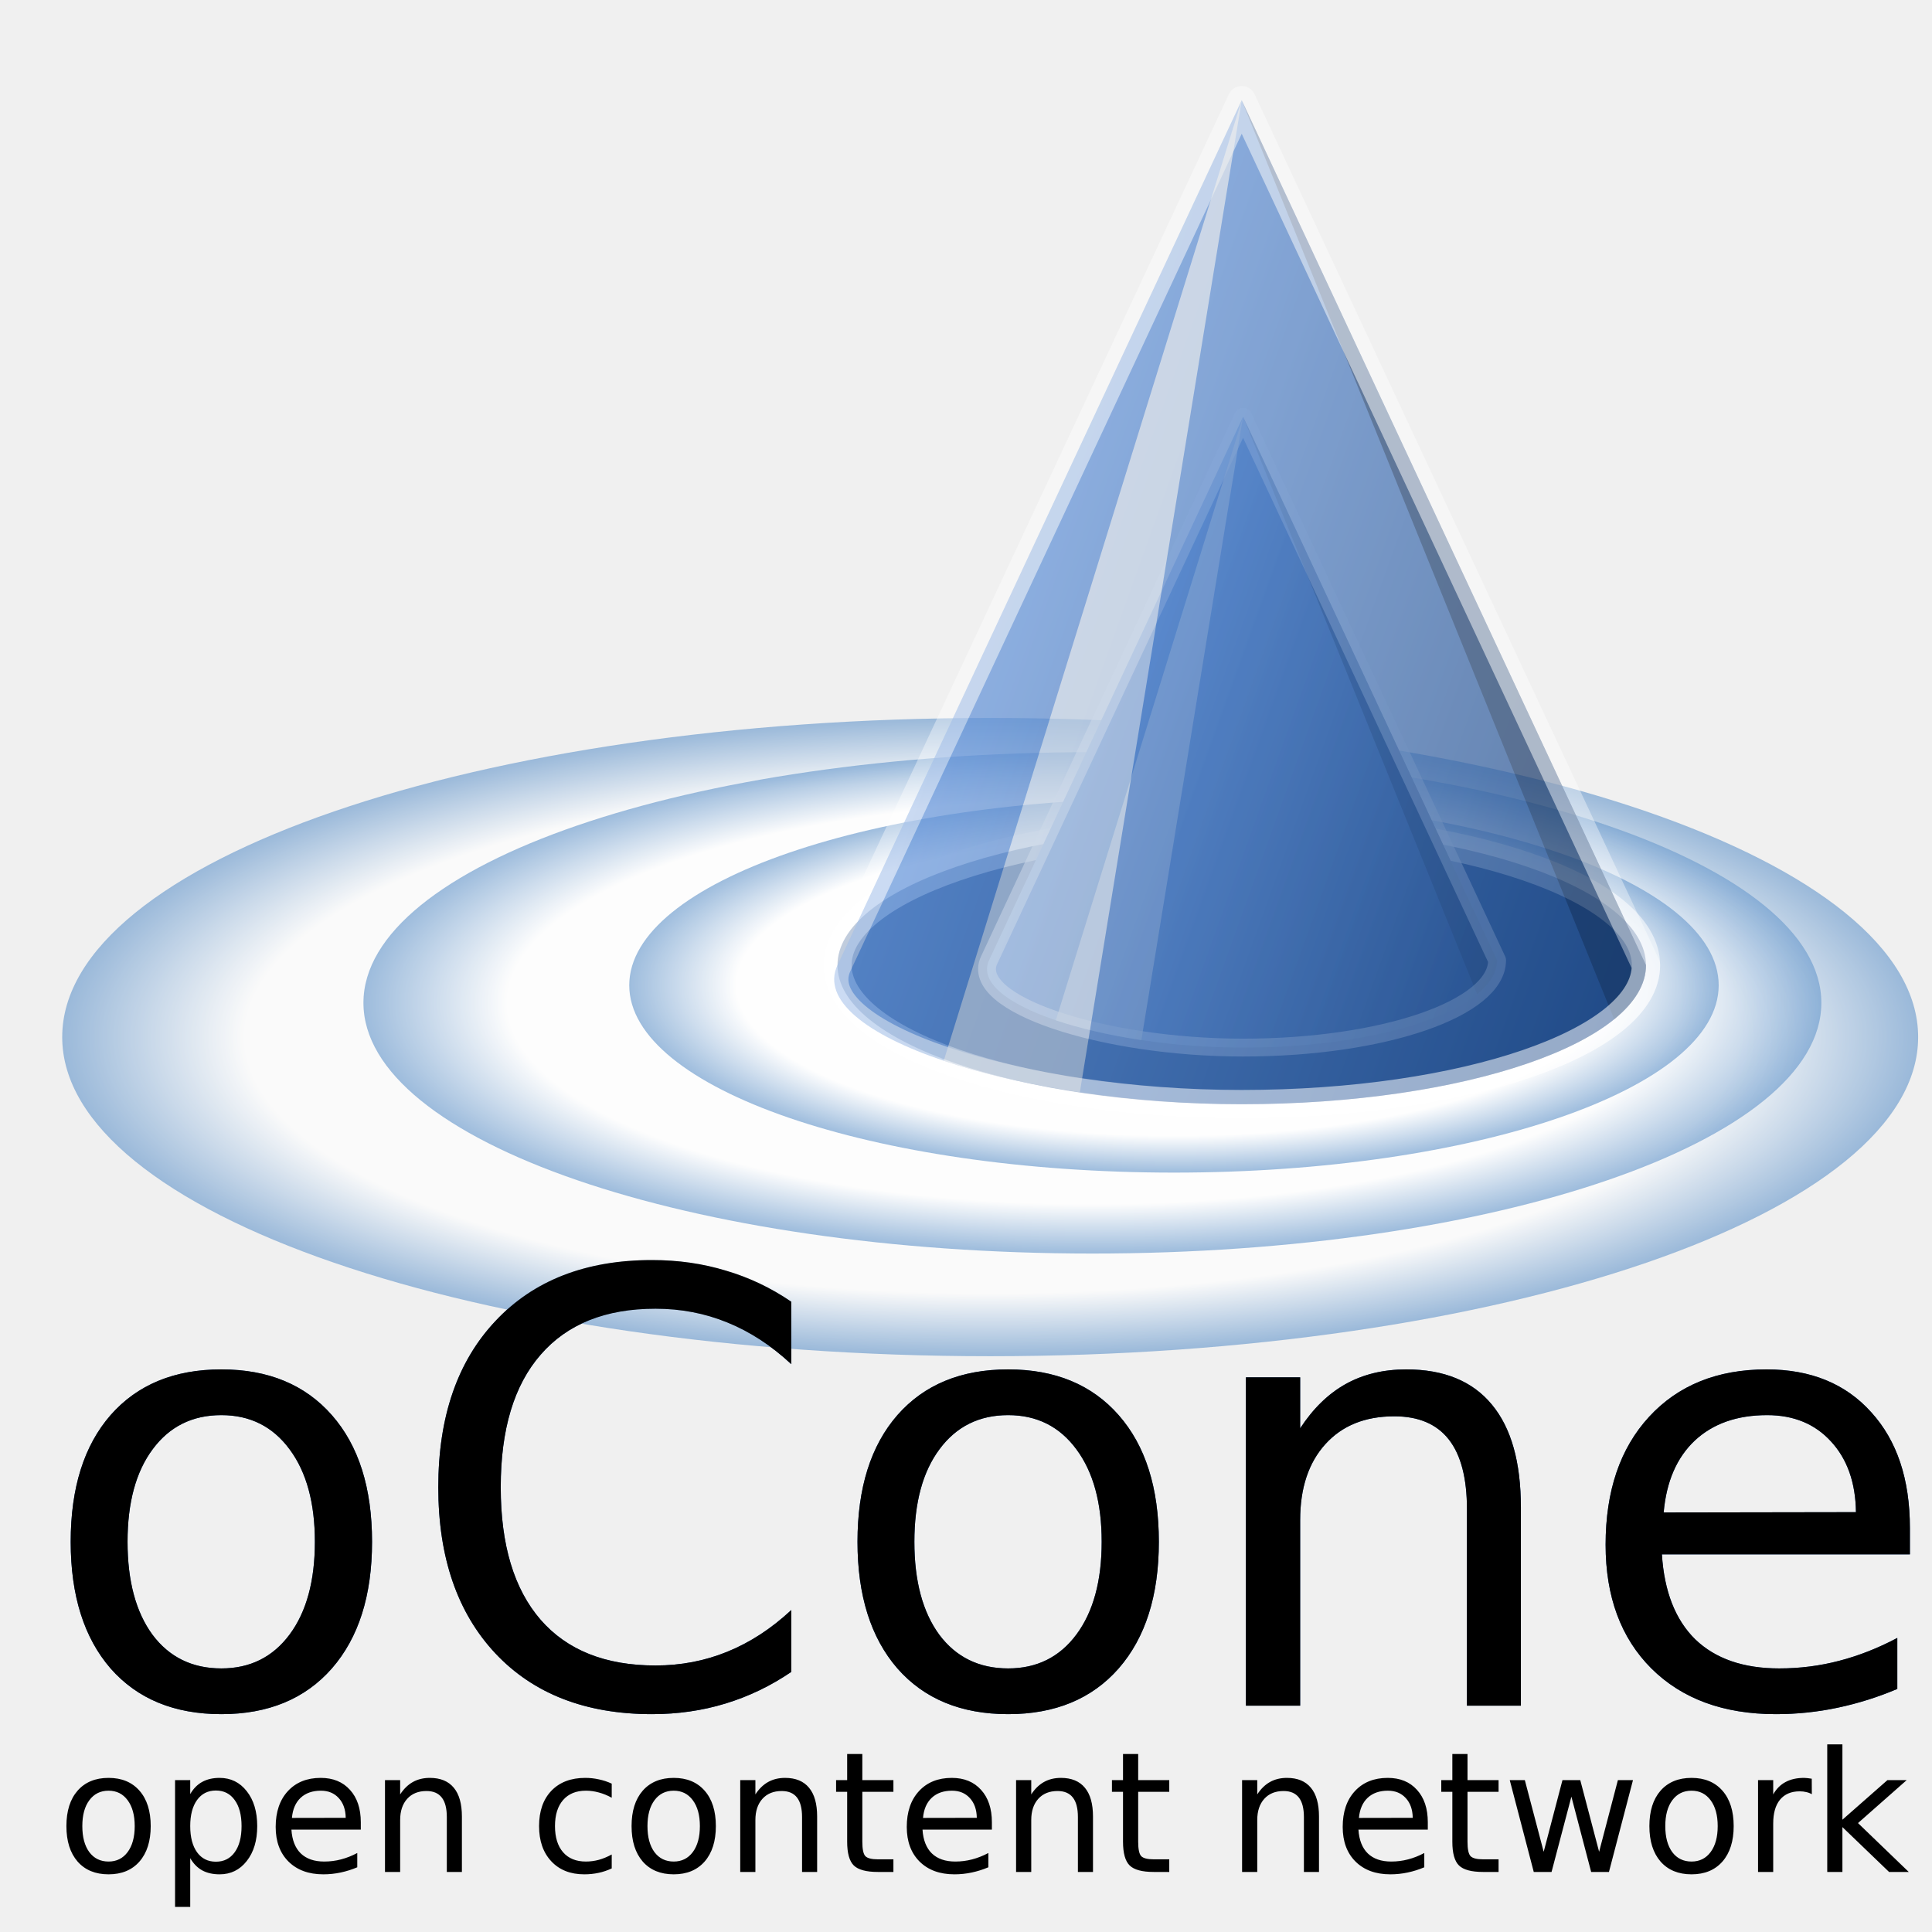
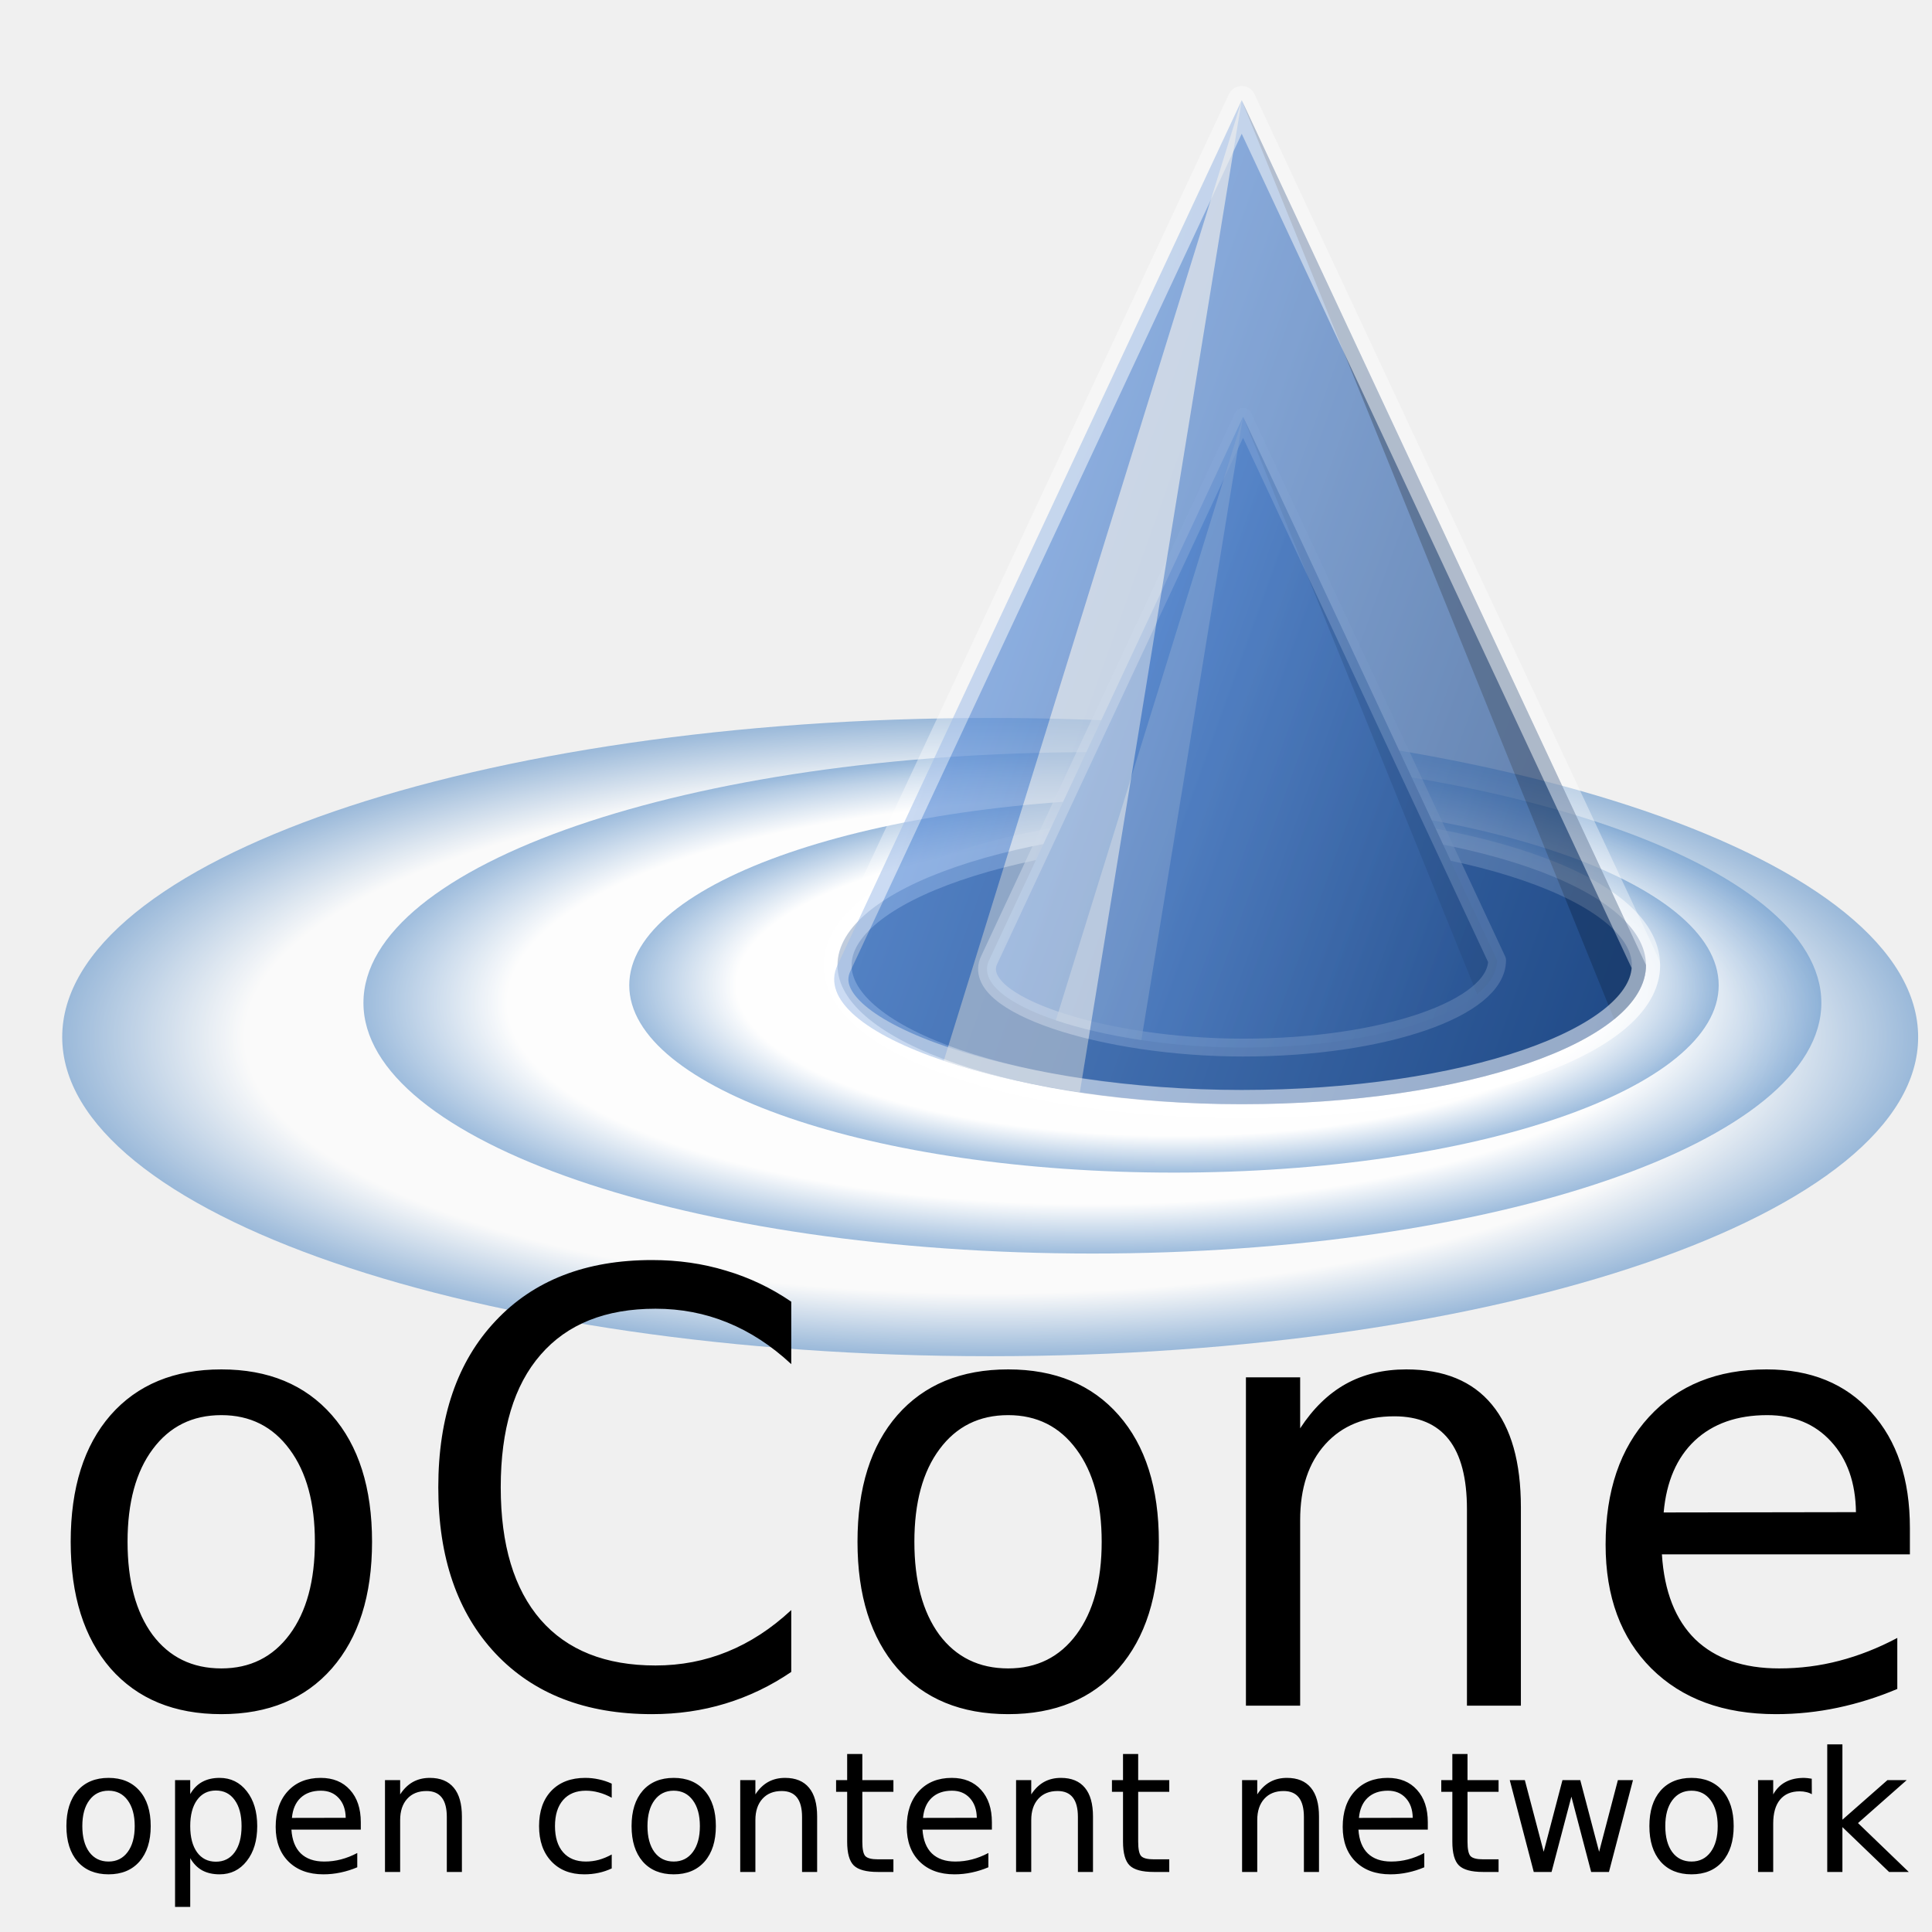
<svg xmlns="http://www.w3.org/2000/svg" xmlns:xlink="http://www.w3.org/1999/xlink" width="100" height="100" id="svg2" version="1.0">
  <defs id="defs4">
    <linearGradient id="linearGradient6068">
      <stop style="stop-color:#204a87;stop-opacity:1;" offset="0" id="stop6070" />
      <stop style="stop-color:#6696db;stop-opacity:1;" offset="1" id="stop6072" />
    </linearGradient>
    <linearGradient id="linearGradient5081">
      <stop style="stop-color:#ffffff;stop-opacity:1;" offset="0" id="stop5083" />
      <stop id="stop5089" offset="0.803" style="stop-color:#ffffff;stop-opacity:1;" />
      <stop style="stop-color:#729fcf;stop-opacity:1;" offset="1" id="stop5085" />
    </linearGradient>
    <radialGradient xlink:href="#linearGradient5081" id="radialGradient5087" cx="66.468" cy="61.198" fx="66.468" fy="61.198" r="14.319" gradientTransform="matrix(1,0,0,0.3395061,0,40.42058)" gradientUnits="userSpaceOnUse" />
    <radialGradient xlink:href="#linearGradient5081" id="radialGradient5093" gradientUnits="userSpaceOnUse" gradientTransform="matrix(1,0,0,0.3395061,0,40.42058)" cx="66.468" cy="61.198" fx="66.468" fy="61.198" r="14.319" />
    <radialGradient xlink:href="#linearGradient5081" id="radialGradient5097" gradientUnits="userSpaceOnUse" gradientTransform="matrix(1,0,0,0.3395061,0,40.42058)" cx="66.468" cy="61.198" fx="66.468" fy="61.198" r="14.319" />
    <linearGradient xlink:href="#linearGradient6068" id="linearGradient9976" gradientUnits="userSpaceOnUse" gradientTransform="matrix(1.166667,0,0,1.181818,-6.216647,-12.54103)" x1="80.787" y1="61.07" x2="56.089" y2="52.095" />
    <linearGradient xlink:href="#linearGradient6068" id="linearGradient9988" gradientUnits="userSpaceOnUse" gradientTransform="matrix(1.166667,0,0,1.181818,-6.216647,-12.54103)" x1="80.787" y1="61.07" x2="56.089" y2="52.095" />
  </defs>
  <g id="layer1">
-     <path style="font-size:31.075px;font-style:normal;font-weight:normal;fill:#204a87;fill-opacity:1;stroke:none;stroke-width:1px;stroke-linecap:butt;stroke-linejoin:miter;stroke-opacity:1;font-family:Bitstream Vera Sans" d="M 11.458,73.247 C 9.961,73.247 8.777,73.834 7.907,75.007 C 7.037,76.17 6.602,77.769 6.602,79.802 C 6.602,81.835 7.032,83.438 7.892,84.612 C 8.762,85.775 9.951,86.357 11.458,86.357 C 12.945,86.357 14.123,85.77 14.993,84.597 C 15.863,83.423 16.298,81.825 16.298,79.802 C 16.298,77.789 15.863,76.196 14.993,75.022 C 14.123,73.839 12.945,73.247 11.458,73.247 M 11.458,70.88 C 13.886,70.88 15.792,71.669 17.178,73.247 C 18.564,74.825 19.257,77.01 19.257,79.802 C 19.257,82.584 18.564,84.769 17.178,86.357 C 15.792,87.935 13.886,88.724 11.458,88.724 C 9.02,88.724 7.108,87.935 5.722,86.357 C 4.347,84.769 3.659,82.584 3.659,79.802 C 3.659,77.01 4.347,74.825 5.722,73.247 C 7.108,71.669 9.02,70.88 11.458,70.88 M 40.955,67.375 L 40.955,70.607 C 39.923,69.646 38.82,68.928 37.647,68.452 C 36.484,67.977 35.245,67.739 33.93,67.739 C 31.34,67.739 29.357,68.533 27.982,70.121 C 26.606,71.699 25.918,73.985 25.918,76.98 C 25.918,79.964 26.606,82.25 27.982,83.838 C 29.357,85.416 31.34,86.205 33.93,86.205 C 35.245,86.205 36.484,85.967 37.647,85.492 C 38.82,85.016 39.923,84.298 40.955,83.337 L 40.955,86.539 C 39.883,87.267 38.745,87.813 37.541,88.178 C 36.347,88.542 35.083,88.724 33.747,88.724 C 30.318,88.724 27.617,87.677 25.645,85.583 C 23.672,83.479 22.686,80.611 22.686,76.98 C 22.686,73.338 23.672,70.47 25.645,68.376 C 27.617,66.272 30.318,65.22 33.747,65.22 C 35.103,65.22 36.377,65.402 37.571,65.767 C 38.775,66.121 39.903,66.657 40.955,67.375 M 52.183,73.247 C 50.686,73.247 49.502,73.834 48.632,75.007 C 47.763,76.17 47.328,77.769 47.328,79.802 C 47.328,81.835 47.757,83.438 48.617,84.612 C 49.487,85.775 50.676,86.357 52.183,86.357 C 53.67,86.357 54.848,85.77 55.718,84.597 C 56.588,83.423 57.023,81.825 57.023,79.802 C 57.023,77.789 56.588,76.196 55.718,75.022 C 54.848,73.839 53.67,73.247 52.183,73.247 M 52.183,70.88 C 54.611,70.88 56.518,71.669 57.903,73.247 C 59.289,74.825 59.982,77.01 59.982,79.802 C 59.982,82.584 59.289,84.769 57.903,86.357 C 56.518,87.935 54.611,88.724 52.183,88.724 C 49.745,88.724 47.833,87.935 46.448,86.357 C 45.072,84.769 44.384,82.584 44.384,79.802 C 44.384,77.01 45.072,74.825 46.448,73.247 C 47.833,71.669 49.745,70.88 52.183,70.88 M 78.721,78.027 L 78.721,88.284 L 75.929,88.284 L 75.929,78.118 C 75.929,76.509 75.616,75.306 74.989,74.506 C 74.361,73.707 73.421,73.308 72.166,73.308 C 70.659,73.308 69.47,73.788 68.601,74.749 C 67.731,75.71 67.296,77.02 67.296,78.679 L 67.296,88.284 L 64.489,88.284 L 64.489,71.29 L 67.296,71.29 L 67.296,73.93 C 67.963,72.908 68.747,72.144 69.648,71.639 C 70.558,71.133 71.605,70.88 72.788,70.88 C 74.741,70.88 76.218,71.487 77.219,72.701 C 78.22,73.905 78.721,75.68 78.721,78.027 M 98.856,79.089 L 98.856,80.454 L 86.02,80.454 C 86.141,82.376 86.717,83.843 87.749,84.855 C 88.791,85.856 90.238,86.357 92.089,86.357 C 93.161,86.357 94.198,86.225 95.199,85.962 C 96.211,85.699 97.212,85.305 98.204,84.779 L 98.204,87.419 C 97.202,87.844 96.175,88.167 95.123,88.39 C 94.071,88.613 93.004,88.724 91.922,88.724 C 89.211,88.724 87.061,87.935 85.473,86.357 C 83.895,84.779 83.106,82.644 83.106,79.954 C 83.106,77.172 83.855,74.967 85.352,73.338 C 86.859,71.699 88.887,70.88 91.436,70.88 C 93.722,70.88 95.528,71.618 96.853,73.095 C 98.188,74.562 98.856,76.56 98.856,79.089 M 96.064,78.269 C 96.044,76.742 95.614,75.523 94.775,74.613 C 93.945,73.702 92.842,73.247 91.467,73.247 C 89.909,73.247 88.66,73.687 87.719,74.567 C 86.788,75.447 86.252,76.686 86.111,78.285 L 96.064,78.269" id="text13110" />
    <path transform="matrix(3.35438,0,0,3.397943,-171.7075,-154.268)" d="M 80.787 61.198 A 14.319 4.861 0 1 1  52.149,61.198 A 14.319 4.861 0 1 1  80.787 61.198 z" id="path5095" style="opacity:0.681;fill:url(#radialGradient5097);fill-opacity:1;stroke:none;stroke-width:1;stroke-linejoin:round;stroke-miterlimit:4;stroke-dasharray:none;stroke-dashoffset:0;stroke-opacity:1" />
    <path style="opacity:0.681;fill:url(#radialGradient5093);fill-opacity:1;stroke:none;stroke-width:1;stroke-linejoin:round;stroke-miterlimit:4;stroke-dasharray:none;stroke-dashoffset:0;stroke-opacity:1" id="path5091" d="M 80.787 61.198 A 14.319 4.861 0 1 1  52.149,61.198 A 14.319 4.861 0 1 1  80.787 61.198 z" transform="matrix(2.634998,0,0,2.669218,-118.6008,-111.4431)" />
    <path transform="matrix(1.969028,0,0,1.9946,-70.11302,-71.06778)" d="M 80.787 61.198 A 14.319 4.861 0 1 1  52.149,61.198 A 14.319 4.861 0 1 1  80.787 61.198 z" id="path3134" style="opacity:0.681;fill:url(#radialGradient5087);fill-opacity:1;stroke:none;stroke-width:1;stroke-linejoin:round;stroke-miterlimit:4;stroke-dasharray:none;stroke-dashoffset:0;stroke-opacity:1" />
    <path style="opacity:1;fill:#204a87;fill-opacity:1;stroke:#ffffff;stroke-width:1;stroke-linejoin:round;stroke-miterlimit:4;stroke-dasharray:none;stroke-dashoffset:0;stroke-opacity:0.547" id="path2160" d="M 80.787 61.198 A 14.319 4.861 0 1 1  52.149,61.198 A 14.319 4.861 0 1 1  80.787 61.198 z" transform="matrix(1.461245,0,0,1.480222,-32.85472,-40.62884)" />
    <g id="g9978" transform="matrix(0.7869815,0,0,0.7869815,8.207068,2.652534)">
      <path style="fill:url(#linearGradient9988);fill-opacity:1;stroke:none;stroke-width:1;stroke-linejoin:round;stroke-miterlimit:4;stroke-dashoffset:0;stroke-opacity:1" d="M 88.035,59.783 C 88.035,62.955 80.551,65.529 71.329,65.529 C 62.108,65.529 53.281,62.656 54.624,59.783 L 71.329,24.038 L 88.035,59.783 z " id="path9980" />
      <path id="path9982" d="M 88.035,59.783 C 88.035,60.576 87.567,61.332 86.721,62.019 L 71.329,24.038 L 88.035,59.783 z " style="fill:#142f57;fill-opacity:0.657;stroke:none;stroke-width:1;stroke-linejoin:round;stroke-miterlimit:4;stroke-dashoffset:0;stroke-opacity:1" />
      <path id="path9984" d="M 88.035,59.783 C 88.035,62.955 80.551,65.529 71.329,65.529 C 62.108,65.529 53.281,62.656 54.624,59.783 L 71.329,24.038 L 88.035,59.783 z " style="opacity:0.522;fill:none;fill-opacity:1;stroke:#ffffff;stroke-width:1.174;stroke-linejoin:round;stroke-miterlimit:4;stroke-dashoffset:0;stroke-opacity:1" />
      <path style="fill:#eeeeec;fill-opacity:0.657;stroke:none;stroke-width:1;stroke-linejoin:round;stroke-miterlimit:4;stroke-dashoffset:0;stroke-opacity:1" d="M 64.64,65.035 C 62.537,64.721 60.611,64.272 59.015,63.733 L 71.329,24.038 L 64.64,65.035 z " id="path9986" />
    </g>
    <g id="g9970" style="opacity:0.715" transform="matrix(1.252495,0,0,1.252495,-25.0684,-24.92125)">
      <path id="path3136" d="M 88.035,59.783 C 88.035,62.955 80.551,65.529 71.329,65.529 C 62.108,65.529 53.281,62.656 54.624,59.783 L 71.329,24.038 L 88.035,59.783 z " style="fill:url(#linearGradient9976);fill-opacity:1;stroke:none;stroke-width:1;stroke-linejoin:round;stroke-miterlimit:4;stroke-dashoffset:0;stroke-opacity:1" />
      <path style="fill:#142f57;fill-opacity:0.657;stroke:none;stroke-width:1;stroke-linejoin:round;stroke-miterlimit:4;stroke-dashoffset:0;stroke-opacity:1" d="M 88.035,59.783 C 88.035,60.576 87.567,61.332 86.721,62.019 L 71.329,24.038 L 88.035,59.783 z " id="path3141" />
      <path style="opacity:0.522;fill:none;fill-opacity:1;stroke:#ffffff;stroke-width:1.174;stroke-linejoin:round;stroke-miterlimit:4;stroke-dashoffset:0;stroke-opacity:1" d="M 88.035,59.783 C 88.035,62.955 80.551,65.529 71.329,65.529 C 62.108,65.529 53.281,62.656 54.624,59.783 L 71.329,24.038 L 88.035,59.783 z " id="path8014" />
      <path id="path9956" d="M 64.64,65.035 C 62.537,64.721 60.611,64.272 59.015,63.733 L 71.329,24.038 L 64.64,65.035 z " style="fill:#eeeeec;fill-opacity:0.657;stroke:none;stroke-width:1;stroke-linejoin:round;stroke-miterlimit:4;stroke-dashoffset:0;stroke-opacity:1" />
    </g>
-     <path style="font-size:8.693px;font-style:normal;font-weight:normal;fill:#000000;fill-opacity:1;stroke:none;stroke-width:1px;stroke-linecap:butt;stroke-linejoin:miter;stroke-opacity:1;font-family:Bitstream Vera Sans" d="M 5.619,92.686 C 5.2,92.686 4.869,92.85 4.626,93.178 C 4.382,93.503 4.261,93.95 4.261,94.519 C 4.261,95.088 4.381,95.536 4.622,95.865 C 4.865,96.19 5.197,96.353 5.619,96.353 C 6.035,96.353 6.365,96.189 6.608,95.86 C 6.851,95.532 6.973,95.085 6.973,94.519 C 6.973,93.956 6.851,93.51 6.608,93.182 C 6.365,92.851 6.035,92.686 5.619,92.686 M 5.619,92.023 C 6.298,92.023 6.832,92.244 7.219,92.686 C 7.607,93.127 7.801,93.738 7.801,94.519 C 7.801,95.297 7.607,95.908 7.219,96.353 C 6.832,96.794 6.298,97.015 5.619,97.015 C 4.937,97.015 4.402,96.794 4.015,96.353 C 3.63,95.908 3.437,95.297 3.437,94.519 C 3.437,93.738 3.63,93.127 4.015,92.686 C 4.402,92.244 4.937,92.023 5.619,92.023 M 9.846,96.179 L 9.846,98.7 L 9.061,98.7 L 9.061,92.138 L 9.846,92.138 L 9.846,92.86 C 10.011,92.577 10.217,92.367 10.466,92.231 C 10.718,92.093 11.018,92.023 11.366,92.023 C 11.943,92.023 12.412,92.253 12.771,92.711 C 13.133,93.169 13.314,93.772 13.314,94.519 C 13.314,95.266 13.133,95.869 12.771,96.327 C 12.412,96.786 11.943,97.015 11.366,97.015 C 11.018,97.015 10.718,96.947 10.466,96.811 C 10.217,96.672 10.011,96.462 9.846,96.179 M 12.503,94.519 C 12.503,93.945 12.385,93.495 12.147,93.169 C 11.912,92.841 11.588,92.677 11.175,92.677 C 10.762,92.677 10.436,92.841 10.199,93.169 C 9.964,93.495 9.846,93.945 9.846,94.519 C 9.846,95.094 9.964,95.545 10.199,95.873 C 10.436,96.199 10.762,96.361 11.175,96.361 C 11.588,96.361 11.912,96.199 12.147,95.873 C 12.385,95.545 12.503,95.094 12.503,94.519 M 18.675,94.32 L 18.675,94.702 L 15.084,94.702 C 15.118,95.239 15.279,95.65 15.568,95.933 C 15.859,96.213 16.264,96.353 16.782,96.353 C 17.082,96.353 17.372,96.316 17.652,96.242 C 17.935,96.169 18.215,96.058 18.492,95.911 L 18.492,96.65 C 18.212,96.769 17.925,96.859 17.631,96.921 C 17.336,96.984 17.038,97.015 16.735,97.015 C 15.977,97.015 15.376,96.794 14.931,96.353 C 14.49,95.911 14.269,95.314 14.269,94.562 C 14.269,93.783 14.479,93.167 14.897,92.711 C 15.319,92.253 15.886,92.023 16.599,92.023 C 17.239,92.023 17.744,92.23 18.115,92.643 C 18.488,93.053 18.675,93.612 18.675,94.32 M 17.894,94.09 C 17.888,93.663 17.768,93.322 17.533,93.068 C 17.301,92.813 16.993,92.686 16.608,92.686 C 16.172,92.686 15.823,92.809 15.559,93.055 C 15.299,93.301 15.149,93.648 15.11,94.095 L 17.894,94.09 M 23.908,94.023 L 23.908,96.892 L 23.127,96.892 L 23.127,94.048 C 23.127,93.598 23.04,93.261 22.864,93.038 C 22.689,92.814 22.426,92.703 22.075,92.703 C 21.653,92.703 21.321,92.837 21.077,93.106 C 20.834,93.375 20.712,93.741 20.712,94.205 L 20.712,96.892 L 19.927,96.892 L 19.927,92.138 L 20.712,92.138 L 20.712,92.877 C 20.899,92.591 21.118,92.377 21.37,92.236 C 21.625,92.094 21.918,92.023 22.249,92.023 C 22.795,92.023 23.208,92.193 23.488,92.533 C 23.768,92.869 23.908,93.366 23.908,94.023 M 31.663,92.321 L 31.663,93.051 C 31.442,92.929 31.22,92.838 30.997,92.779 C 30.776,92.717 30.552,92.686 30.326,92.686 C 29.819,92.686 29.426,92.847 29.146,93.169 C 28.866,93.489 28.726,93.939 28.726,94.519 C 28.726,95.099 28.866,95.551 29.146,95.873 C 29.426,96.193 29.819,96.353 30.326,96.353 C 30.552,96.353 30.776,96.323 30.997,96.264 C 31.22,96.201 31.442,96.109 31.663,95.988 L 31.663,96.709 C 31.445,96.811 31.219,96.888 30.984,96.938 C 30.752,96.989 30.504,97.015 30.241,97.015 C 29.525,97.015 28.956,96.79 28.535,96.34 C 28.113,95.89 27.902,95.283 27.902,94.519 C 27.902,93.744 28.115,93.134 28.539,92.69 C 28.966,92.246 29.551,92.023 30.292,92.023 C 30.532,92.023 30.767,92.049 30.997,92.1 C 31.226,92.148 31.448,92.221 31.663,92.321 M 34.872,92.686 C 34.453,92.686 34.122,92.85 33.878,93.178 C 33.635,93.503 33.513,93.95 33.513,94.519 C 33.513,95.088 33.634,95.536 33.874,95.865 C 34.118,96.19 34.45,96.353 34.872,96.353 C 35.288,96.353 35.617,96.189 35.861,95.86 C 36.104,95.532 36.226,95.085 36.226,94.519 C 36.226,93.956 36.104,93.51 35.861,93.182 C 35.617,92.851 35.288,92.686 34.872,92.686 M 34.872,92.023 C 35.551,92.023 36.084,92.244 36.472,92.686 C 36.859,93.127 37.053,93.738 37.053,94.519 C 37.053,95.297 36.859,95.908 36.472,96.353 C 36.084,96.794 35.551,97.015 34.872,97.015 C 34.19,97.015 33.655,96.794 33.267,96.353 C 32.882,95.908 32.69,95.297 32.69,94.519 C 32.69,93.738 32.882,93.127 33.267,92.686 C 33.655,92.244 34.19,92.023 34.872,92.023 M 42.295,94.023 L 42.295,96.892 L 41.514,96.892 L 41.514,94.048 C 41.514,93.598 41.426,93.261 41.251,93.038 C 41.076,92.814 40.812,92.703 40.462,92.703 C 40.04,92.703 39.707,92.837 39.464,93.106 C 39.221,93.375 39.099,93.741 39.099,94.205 L 39.099,96.892 L 38.314,96.892 L 38.314,92.138 L 39.099,92.138 L 39.099,92.877 C 39.286,92.591 39.505,92.377 39.757,92.236 C 40.012,92.094 40.305,92.023 40.636,92.023 C 41.182,92.023 41.595,92.193 41.875,92.533 C 42.155,92.869 42.295,93.366 42.295,94.023 M 44.634,90.788 L 44.634,92.138 L 46.243,92.138 L 46.243,92.745 L 44.634,92.745 L 44.634,95.326 C 44.634,95.713 44.686,95.962 44.791,96.073 C 44.898,96.183 45.115,96.238 45.44,96.238 L 46.243,96.238 L 46.243,96.892 L 45.44,96.892 C 44.838,96.892 44.422,96.78 44.192,96.556 C 43.963,96.33 43.849,95.92 43.849,95.326 L 43.849,92.745 L 43.276,92.745 L 43.276,92.138 L 43.849,92.138 L 43.849,90.788 L 44.634,90.788 M 51.34,94.32 L 51.34,94.702 L 47.749,94.702 C 47.783,95.239 47.945,95.65 48.233,95.933 C 48.525,96.213 48.929,96.353 49.447,96.353 C 49.747,96.353 50.037,96.316 50.317,96.242 C 50.6,96.169 50.88,96.058 51.158,95.911 L 51.158,96.65 C 50.877,96.769 50.59,96.859 50.296,96.921 C 50.002,96.984 49.703,97.015 49.4,97.015 C 48.642,97.015 48.041,96.794 47.596,96.353 C 47.155,95.911 46.934,95.314 46.934,94.562 C 46.934,93.783 47.144,93.167 47.563,92.711 C 47.984,92.253 48.551,92.023 49.265,92.023 C 49.904,92.023 50.409,92.23 50.78,92.643 C 51.153,93.053 51.34,93.612 51.34,94.32 M 50.559,94.09 C 50.553,93.663 50.433,93.322 50.198,93.068 C 49.966,92.813 49.658,92.686 49.273,92.686 C 48.837,92.686 48.488,92.809 48.225,93.055 C 47.964,93.301 47.814,93.648 47.775,94.095 L 50.559,94.09 M 56.573,94.023 L 56.573,96.892 L 55.792,96.892 L 55.792,94.048 C 55.792,93.598 55.705,93.261 55.529,93.038 C 55.354,92.814 55.091,92.703 54.74,92.703 C 54.318,92.703 53.986,92.837 53.742,93.106 C 53.499,93.375 53.377,93.741 53.377,94.205 L 53.377,96.892 L 52.592,96.892 L 52.592,92.138 L 53.377,92.138 L 53.377,92.877 C 53.564,92.591 53.783,92.377 54.035,92.236 C 54.29,92.094 54.583,92.023 54.914,92.023 C 55.46,92.023 55.873,92.193 56.153,92.533 C 56.433,92.869 56.573,93.366 56.573,94.023 M 58.912,90.788 L 58.912,92.138 L 60.521,92.138 L 60.521,92.745 L 58.912,92.745 L 58.912,95.326 C 58.912,95.713 58.964,95.962 59.069,96.073 C 59.177,96.183 59.393,96.238 59.719,96.238 L 60.521,96.238 L 60.521,96.892 L 59.719,96.892 C 59.116,96.892 58.7,96.78 58.471,96.556 C 58.242,96.33 58.127,95.92 58.127,95.326 L 58.127,92.745 L 57.554,92.745 L 57.554,92.138 L 58.127,92.138 L 58.127,90.788 L 58.912,90.788 M 68.271,94.023 L 68.271,96.892 L 67.49,96.892 L 67.49,94.048 C 67.49,93.598 67.402,93.261 67.227,93.038 C 67.052,92.814 66.788,92.703 66.438,92.703 C 66.016,92.703 65.683,92.837 65.44,93.106 C 65.197,93.375 65.075,93.741 65.075,94.205 L 65.075,96.892 L 64.29,96.892 L 64.29,92.138 L 65.075,92.138 L 65.075,92.877 C 65.262,92.591 65.481,92.377 65.733,92.236 C 65.988,92.094 66.28,92.023 66.612,92.023 C 67.158,92.023 67.571,92.193 67.851,92.533 C 68.131,92.869 68.271,93.366 68.271,94.023 M 73.903,94.32 L 73.903,94.702 L 70.313,94.702 C 70.347,95.239 70.508,95.65 70.797,95.933 C 71.088,96.213 71.493,96.353 72.01,96.353 C 72.31,96.353 72.6,96.316 72.881,96.242 C 73.164,96.169 73.444,96.058 73.721,95.911 L 73.721,96.65 C 73.441,96.769 73.154,96.859 72.859,96.921 C 72.565,96.984 72.267,97.015 71.964,97.015 C 71.205,97.015 70.604,96.794 70.16,96.353 C 69.718,95.911 69.498,95.314 69.498,94.562 C 69.498,93.783 69.707,93.167 70.126,92.711 C 70.548,92.253 71.115,92.023 71.828,92.023 C 72.467,92.023 72.973,92.23 73.343,92.643 C 73.717,93.053 73.903,93.612 73.903,94.32 M 73.123,94.09 C 73.117,93.663 72.997,93.322 72.762,93.068 C 72.53,92.813 72.221,92.686 71.836,92.686 C 71.401,92.686 71.051,92.809 70.788,93.055 C 70.528,93.301 70.378,93.648 70.338,94.095 L 73.123,94.09 M 75.958,90.788 L 75.958,92.138 L 77.566,92.138 L 77.566,92.745 L 75.958,92.745 L 75.958,95.326 C 75.958,95.713 76.01,95.962 76.115,96.073 C 76.222,96.183 76.439,96.238 76.764,96.238 L 77.566,96.238 L 77.566,96.892 L 76.764,96.892 C 76.162,96.892 75.746,96.78 75.516,96.556 C 75.287,96.33 75.173,95.92 75.173,95.326 L 75.173,92.745 L 74.6,92.745 L 74.6,92.138 L 75.173,92.138 L 75.173,90.788 L 75.958,90.788 M 78.144,92.138 L 78.925,92.138 L 79.901,95.848 L 80.873,92.138 L 81.794,92.138 L 82.77,95.848 L 83.742,92.138 L 84.523,92.138 L 83.279,96.892 L 82.358,96.892 L 81.335,92.995 L 80.308,96.892 L 79.387,96.892 L 78.144,92.138 M 87.554,92.686 C 87.135,92.686 86.804,92.85 86.56,93.178 C 86.317,93.503 86.195,93.95 86.195,94.519 C 86.195,95.088 86.316,95.536 86.556,95.865 C 86.799,96.19 87.132,96.353 87.554,96.353 C 87.97,96.353 88.299,96.189 88.543,95.86 C 88.786,95.532 88.908,95.085 88.908,94.519 C 88.908,93.956 88.786,93.51 88.543,93.182 C 88.299,92.851 87.97,92.686 87.554,92.686 M 87.554,92.023 C 88.233,92.023 88.766,92.244 89.154,92.686 C 89.541,93.127 89.735,93.738 89.735,94.519 C 89.735,95.297 89.541,95.908 89.154,96.353 C 88.766,96.794 88.233,97.015 87.554,97.015 C 86.872,97.015 86.337,96.794 85.949,96.353 C 85.564,95.908 85.372,95.297 85.372,94.519 C 85.372,93.738 85.564,93.127 85.949,92.686 C 86.337,92.244 86.872,92.023 87.554,92.023 M 93.78,92.868 C 93.692,92.817 93.596,92.78 93.492,92.758 C 93.39,92.732 93.276,92.719 93.152,92.719 C 92.711,92.719 92.371,92.864 92.133,93.152 C 91.898,93.438 91.781,93.85 91.781,94.388 L 91.781,96.892 L 90.996,96.892 L 90.996,92.138 L 91.781,92.138 L 91.781,92.877 C 91.945,92.588 92.159,92.374 92.422,92.236 C 92.685,92.094 93.005,92.023 93.381,92.023 C 93.435,92.023 93.494,92.028 93.559,92.036 C 93.625,92.042 93.697,92.052 93.776,92.066 L 93.78,92.868 M 94.578,90.287 L 95.363,90.287 L 95.363,94.188 L 97.694,92.138 L 98.691,92.138 L 96.17,94.362 L 98.797,96.892 L 97.778,96.892 L 95.363,94.57 L 95.363,96.892 L 94.578,96.892 L 94.578,90.287" id="text12906" />
+     <path style="font-size:8.693px;font-style:normal;font-weight:normal;fill:#000000;fill-opacity:1;stroke:none;stroke-width:1px;stroke-linecap:butt;stroke-linejoin:miter;stroke-opacity:1;font-family:Bitstream Vera Sans" d="M 5.619,92.686 C 5.2,92.686 4.869,92.85 4.626,93.178 C 4.382,93.503 4.261,93.95 4.261,94.519 C 4.261,95.088 4.381,95.536 4.622,95.865 C 4.865,96.19 5.197,96.353 5.619,96.353 C 6.035,96.353 6.365,96.189 6.608,95.86 C 6.851,95.532 6.973,95.085 6.973,94.519 C 6.973,93.956 6.851,93.51 6.608,93.182 C 6.365,92.851 6.035,92.686 5.619,92.686 M 5.619,92.023 C 6.298,92.023 6.832,92.244 7.219,92.686 C 7.607,93.127 7.801,93.738 7.801,94.519 C 7.801,95.297 7.607,95.908 7.219,96.353 C 6.832,96.794 6.298,97.015 5.619,97.015 C 4.937,97.015 4.402,96.794 4.015,96.353 C 3.63,95.908 3.437,95.297 3.437,94.519 C 3.437,93.738 3.63,93.127 4.015,92.686 C 4.402,92.244 4.937,92.023 5.619,92.023 M 9.846,96.179 L 9.846,98.7 L 9.061,98.7 L 9.061,92.138 L 9.846,92.138 L 9.846,92.86 C 10.011,92.577 10.217,92.367 10.466,92.231 C 10.718,92.093 11.018,92.023 11.366,92.023 C 11.943,92.023 12.412,92.253 12.771,92.711 C 13.133,93.169 13.314,93.772 13.314,94.519 C 13.314,95.266 13.133,95.869 12.771,96.327 C 12.412,96.786 11.943,97.015 11.366,97.015 C 11.018,97.015 10.718,96.947 10.466,96.811 C 10.217,96.672 10.011,96.462 9.846,96.179 M 12.503,94.519 C 12.503,93.945 12.385,93.495 12.147,93.169 C 11.912,92.841 11.588,92.677 11.175,92.677 C 10.762,92.677 10.436,92.841 10.199,93.169 C 9.964,93.495 9.846,93.945 9.846,94.519 C 9.846,95.094 9.964,95.545 10.199,95.873 C 10.436,96.198 10.762,96.361 11.175,96.361 C 11.588,96.361 11.912,96.198 12.147,95.873 C 12.385,95.545 12.503,95.094 12.503,94.519 M 18.675,94.32 L 18.675,94.702 L 15.084,94.702 C 15.118,95.239 15.279,95.65 15.568,95.933 C 15.859,96.213 16.264,96.353 16.782,96.353 C 17.082,96.353 17.372,96.316 17.652,96.242 C 17.935,96.169 18.215,96.058 18.492,95.911 L 18.492,96.65 C 18.212,96.769 17.925,96.859 17.631,96.921 C 17.336,96.984 17.038,97.015 16.735,97.015 C 15.977,97.015 15.376,96.794 14.931,96.353 C 14.49,95.911 14.269,95.314 14.269,94.562 C 14.269,93.783 14.479,93.167 14.897,92.711 C 15.319,92.253 15.886,92.023 16.599,92.023 C 17.239,92.023 17.744,92.23 18.115,92.643 C 18.488,93.053 18.675,93.612 18.675,94.32 M 17.894,94.09 C 17.888,93.663 17.768,93.322 17.533,93.068 C 17.301,92.813 16.993,92.686 16.608,92.686 C 16.172,92.686 15.823,92.809 15.559,93.055 C 15.299,93.301 15.149,93.648 15.11,94.095 L 17.894,94.09 M 23.908,94.023 L 23.908,96.892 L 23.127,96.892 L 23.127,94.048 C 23.127,93.598 23.04,93.261 22.864,93.038 C 22.689,92.814 22.426,92.703 22.075,92.703 C 21.653,92.703 21.321,92.837 21.077,93.106 C 20.834,93.375 20.712,93.741 20.712,94.205 L 20.712,96.892 L 19.927,96.892 L 19.927,92.138 L 20.712,92.138 L 20.712,92.877 C 20.899,92.591 21.118,92.377 21.37,92.236 C 21.625,92.094 21.918,92.023 22.249,92.023 C 22.795,92.023 23.208,92.193 23.488,92.533 C 23.768,92.869 23.908,93.366 23.908,94.023 M 31.663,92.321 L 31.663,93.051 C 31.442,92.929 31.22,92.838 30.997,92.779 C 30.776,92.717 30.552,92.686 30.326,92.686 C 29.819,92.686 29.426,92.847 29.146,93.169 C 28.866,93.489 28.726,93.939 28.726,94.519 C 28.726,95.099 28.866,95.551 29.146,95.873 C 29.426,96.193 29.819,96.353 30.326,96.353 C 30.552,96.353 30.776,96.323 30.997,96.264 C 31.22,96.201 31.442,96.109 31.663,95.988 L 31.663,96.709 C 31.445,96.811 31.219,96.888 30.984,96.938 C 30.752,96.989 30.504,97.015 30.241,97.015 C 29.525,97.015 28.956,96.79 28.535,96.34 C 28.113,95.89 27.902,95.283 27.902,94.519 C 27.902,93.744 28.115,93.134 28.539,92.69 C 28.966,92.246 29.551,92.023 30.292,92.023 C 30.532,92.023 30.767,92.049 30.997,92.1 C 31.226,92.148 31.448,92.221 31.663,92.321 M 34.872,92.686 C 34.453,92.686 34.122,92.85 33.878,93.178 C 33.635,93.503 33.513,93.95 33.513,94.519 C 33.513,95.088 33.634,95.536 33.874,95.865 C 34.118,96.19 34.45,96.353 34.872,96.353 C 35.288,96.353 35.617,96.189 35.861,95.86 C 36.104,95.532 36.226,95.085 36.226,94.519 C 36.226,93.956 36.104,93.51 35.861,93.182 C 35.617,92.851 35.288,92.686 34.872,92.686 M 34.872,92.023 C 35.551,92.023 36.084,92.244 36.472,92.686 C 36.859,93.127 37.053,93.738 37.053,94.519 C 37.053,95.297 36.859,95.908 36.472,96.353 C 36.084,96.794 35.551,97.015 34.872,97.015 C 34.19,97.015 33.655,96.794 33.267,96.353 C 32.882,95.908 32.69,95.297 32.69,94.519 C 32.69,93.738 32.882,93.127 33.267,92.686 C 33.655,92.244 34.19,92.023 34.872,92.023 M 42.295,94.023 L 42.295,96.892 L 41.514,96.892 L 41.514,94.048 C 41.514,93.598 41.426,93.261 41.251,93.038 C 41.076,92.814 40.812,92.703 40.462,92.703 C 40.04,92.703 39.707,92.837 39.464,93.106 C 39.221,93.375 39.099,93.741 39.099,94.205 L 39.099,96.892 L 38.314,96.892 L 38.314,92.138 L 39.099,92.138 L 39.099,92.877 C 39.286,92.591 39.505,92.377 39.757,92.236 C 40.012,92.094 40.305,92.023 40.636,92.023 C 41.182,92.023 41.595,92.193 41.875,92.533 C 42.155,92.869 42.295,93.366 42.295,94.023 M 44.634,90.788 L 44.634,92.138 L 46.243,92.138 L 46.243,92.745 L 44.634,92.745 L 44.634,95.326 C 44.634,95.713 44.686,95.962 44.791,96.073 C 44.898,96.183 45.115,96.238 45.44,96.238 L 46.243,96.238 L 46.243,96.892 L 45.44,96.892 C 44.838,96.892 44.422,96.78 44.192,96.556 C 43.963,96.33 43.849,95.92 43.849,95.326 L 43.849,92.745 L 43.276,92.745 L 43.276,92.138 L 43.849,92.138 L 43.849,90.788 L 44.634,90.788 M 51.34,94.32 L 51.34,94.702 L 47.749,94.702 C 47.783,95.239 47.945,95.65 48.233,95.933 C 48.525,96.213 48.929,96.353 49.447,96.353 C 49.747,96.353 50.037,96.316 50.317,96.242 C 50.6,96.169 50.88,96.058 51.158,95.911 L 51.158,96.65 C 50.877,96.769 50.59,96.859 50.296,96.921 C 50.002,96.984 49.703,97.015 49.4,97.015 C 48.642,97.015 48.041,96.794 47.596,96.353 C 47.155,95.911 46.934,95.314 46.934,94.562 C 46.934,93.783 47.144,93.167 47.563,92.711 C 47.984,92.253 48.551,92.023 49.265,92.023 C 49.904,92.023 50.409,92.23 50.78,92.643 C 51.153,93.053 51.34,93.612 51.34,94.32 M 50.559,94.09 C 50.553,93.663 50.433,93.322 50.198,93.068 C 49.966,92.813 49.658,92.686 49.273,92.686 C 48.837,92.686 48.488,92.809 48.225,93.055 C 47.964,93.301 47.814,93.648 47.775,94.095 L 50.559,94.09 M 56.573,94.023 L 56.573,96.892 L 55.792,96.892 L 55.792,94.048 C 55.792,93.598 55.705,93.261 55.529,93.038 C 55.354,92.814 55.091,92.703 54.74,92.703 C 54.318,92.703 53.986,92.837 53.742,93.106 C 53.499,93.375 53.377,93.741 53.377,94.205 L 53.377,96.892 L 52.592,96.892 L 52.592,92.138 L 53.377,92.138 L 53.377,92.877 C 53.564,92.591 53.783,92.377 54.035,92.236 C 54.29,92.094 54.583,92.023 54.914,92.023 C 55.46,92.023 55.873,92.193 56.153,92.533 C 56.433,92.869 56.573,93.366 56.573,94.023 M 58.912,90.788 L 58.912,92.138 L 60.521,92.138 L 60.521,92.745 L 58.912,92.745 L 58.912,95.326 C 58.912,95.713 58.964,95.962 59.069,96.073 C 59.177,96.183 59.393,96.238 59.719,96.238 L 60.521,96.238 L 60.521,96.892 L 59.719,96.892 C 59.116,96.892 58.7,96.78 58.471,96.556 C 58.242,96.33 58.127,95.92 58.127,95.326 L 58.127,92.745 L 57.554,92.745 L 57.554,92.138 L 58.127,92.138 L 58.127,90.788 L 58.912,90.788 M 68.271,94.023 L 68.271,96.892 L 67.49,96.892 L 67.49,94.048 C 67.49,93.598 67.402,93.261 67.227,93.038 C 67.052,92.814 66.788,92.703 66.438,92.703 C 66.016,92.703 65.683,92.837 65.44,93.106 C 65.197,93.375 65.075,93.741 65.075,94.205 L 65.075,96.892 L 64.29,96.892 L 64.29,92.138 L 65.075,92.138 L 65.075,92.877 C 65.262,92.591 65.481,92.377 65.733,92.236 C 65.988,92.094 66.28,92.023 66.612,92.023 C 67.158,92.023 67.571,92.193 67.851,92.533 C 68.131,92.869 68.271,93.366 68.271,94.023 M 73.903,94.32 L 73.903,94.702 L 70.313,94.702 C 70.347,95.239 70.508,95.65 70.797,95.933 C 71.088,96.213 71.493,96.353 72.01,96.353 C 72.31,96.353 72.6,96.316 72.881,96.242 C 73.164,96.169 73.444,96.058 73.721,95.911 L 73.721,96.65 C 73.441,96.769 73.154,96.859 72.859,96.921 C 72.565,96.984 72.267,97.015 71.964,97.015 C 71.205,97.015 70.604,96.794 70.16,96.353 C 69.718,95.911 69.498,95.314 69.498,94.562 C 69.498,93.783 69.707,93.167 70.126,92.711 C 70.548,92.253 71.115,92.023 71.828,92.023 C 72.467,92.023 72.973,92.23 73.343,92.643 C 73.717,93.053 73.903,93.612 73.903,94.32 M 73.123,94.09 C 73.117,93.663 72.997,93.322 72.762,93.068 C 72.53,92.813 72.221,92.686 71.836,92.686 C 71.401,92.686 71.051,92.809 70.788,93.055 C 70.528,93.301 70.378,93.648 70.338,94.095 L 73.123,94.09 M 75.958,90.788 L 75.958,92.138 L 77.566,92.138 L 77.566,92.745 L 75.958,92.745 L 75.958,95.326 C 75.958,95.713 76.01,95.962 76.115,96.073 C 76.222,96.183 76.439,96.238 76.764,96.238 L 77.566,96.238 L 77.566,96.892 L 76.764,96.892 C 76.162,96.892 75.746,96.78 75.516,96.556 C 75.287,96.33 75.173,95.92 75.173,95.326 L 75.173,92.745 L 74.6,92.745 L 74.6,92.138 L 75.173,92.138 L 75.173,90.788 L 75.958,90.788 M 78.144,92.138 L 78.925,92.138 L 79.901,95.848 L 80.873,92.138 L 81.794,92.138 L 82.77,95.848 L 83.742,92.138 L 84.523,92.138 L 83.279,96.892 L 82.358,96.892 L 81.335,92.995 L 80.308,96.892 L 79.387,96.892 L 78.144,92.138 M 87.554,92.686 C 87.135,92.686 86.804,92.85 86.56,93.178 C 86.317,93.503 86.195,93.95 86.195,94.519 C 86.195,95.088 86.316,95.536 86.556,95.865 C 86.799,96.19 87.132,96.353 87.554,96.353 C 87.97,96.353 88.299,96.189 88.543,95.86 C 88.786,95.532 88.908,95.085 88.908,94.519 C 88.908,93.956 88.786,93.51 88.543,93.182 C 88.299,92.851 87.97,92.686 87.554,92.686 M 87.554,92.023 C 88.233,92.023 88.766,92.244 89.154,92.686 C 89.541,93.127 89.735,93.738 89.735,94.519 C 89.735,95.297 89.541,95.908 89.154,96.353 C 88.766,96.794 88.233,97.015 87.554,97.015 C 86.872,97.015 86.337,96.794 85.949,96.353 C 85.564,95.908 85.372,95.297 85.372,94.519 C 85.372,93.738 85.564,93.127 85.949,92.686 C 86.337,92.244 86.872,92.023 87.554,92.023 M 93.78,92.868 C 93.692,92.817 93.596,92.78 93.492,92.758 C 93.39,92.732 93.276,92.719 93.152,92.719 C 92.711,92.719 92.371,92.864 92.133,93.152 C 91.898,93.438 91.781,93.85 91.781,94.388 L 91.781,96.892 L 90.996,96.892 L 90.996,92.138 L 91.781,92.138 L 91.781,92.877 C 91.945,92.588 92.159,92.374 92.422,92.236 C 92.685,92.094 93.005,92.023 93.381,92.023 C 93.435,92.023 93.494,92.028 93.559,92.036 C 93.625,92.042 93.697,92.052 93.776,92.066 L 93.78,92.868 M 94.578,90.287 L 95.363,90.287 L 95.363,94.188 L 97.694,92.138 L 98.691,92.138 L 96.17,94.362 L 98.797,96.892 L 97.778,96.892 L 95.363,94.57 L 95.363,96.892 L 94.578,96.892 L 94.578,90.287" id="text12906" />
    <path style="font-size:31.075px;font-style:normal;font-weight:normal;fill:#000000;fill-opacity:1;stroke:none;stroke-width:1px;stroke-linecap:butt;stroke-linejoin:miter;stroke-opacity:1;font-family:Bitstream Vera Sans" d="M 11.458,73.247 C 9.961,73.247 8.777,73.834 7.907,75.007 C 7.037,76.17 6.602,77.769 6.602,79.802 C 6.602,81.835 7.032,83.438 7.892,84.612 C 8.762,85.775 9.951,86.357 11.458,86.357 C 12.945,86.357 14.123,85.77 14.993,84.597 C 15.863,83.423 16.298,81.825 16.298,79.802 C 16.298,77.789 15.863,76.196 14.993,75.022 C 14.123,73.839 12.945,73.247 11.458,73.247 M 11.458,70.88 C 13.886,70.88 15.792,71.669 17.178,73.247 C 18.564,74.825 19.257,77.01 19.257,79.802 C 19.257,82.584 18.564,84.769 17.178,86.357 C 15.792,87.935 13.886,88.724 11.458,88.724 C 9.02,88.724 7.108,87.935 5.722,86.357 C 4.347,84.769 3.659,82.584 3.659,79.802 C 3.659,77.01 4.347,74.825 5.722,73.247 C 7.108,71.669 9.02,70.88 11.458,70.88 M 40.955,67.375 L 40.955,70.607 C 39.923,69.646 38.82,68.928 37.647,68.452 C 36.484,67.977 35.245,67.739 33.93,67.739 C 31.34,67.739 29.357,68.533 27.982,70.121 C 26.606,71.699 25.918,73.985 25.918,76.98 C 25.918,79.964 26.606,82.25 27.982,83.838 C 29.357,85.416 31.34,86.205 33.93,86.205 C 35.245,86.205 36.484,85.967 37.647,85.492 C 38.82,85.016 39.923,84.298 40.955,83.337 L 40.955,86.539 C 39.883,87.267 38.745,87.813 37.541,88.178 C 36.347,88.542 35.083,88.724 33.747,88.724 C 30.318,88.724 27.617,87.677 25.645,85.583 C 23.672,83.479 22.686,80.611 22.686,76.98 C 22.686,73.338 23.672,70.47 25.645,68.376 C 27.617,66.272 30.318,65.22 33.747,65.22 C 35.103,65.22 36.377,65.402 37.571,65.767 C 38.775,66.121 39.903,66.657 40.955,67.375 M 52.183,73.247 C 50.686,73.247 49.502,73.834 48.632,75.007 C 47.763,76.17 47.328,77.769 47.328,79.802 C 47.328,81.835 47.757,83.438 48.617,84.612 C 49.487,85.775 50.676,86.357 52.183,86.357 C 53.67,86.357 54.848,85.77 55.718,84.597 C 56.588,83.423 57.023,81.825 57.023,79.802 C 57.023,77.789 56.588,76.196 55.718,75.022 C 54.848,73.839 53.67,73.247 52.183,73.247 M 52.183,70.88 C 54.611,70.88 56.518,71.669 57.903,73.247 C 59.289,74.825 59.982,77.01 59.982,79.802 C 59.982,82.584 59.289,84.769 57.903,86.357 C 56.518,87.935 54.611,88.724 52.183,88.724 C 49.745,88.724 47.833,87.935 46.448,86.357 C 45.072,84.769 44.384,82.584 44.384,79.802 C 44.384,77.01 45.072,74.825 46.448,73.247 C 47.833,71.669 49.745,70.88 52.183,70.88 M 78.721,78.027 L 78.721,88.284 L 75.929,88.284 L 75.929,78.118 C 75.929,76.509 75.616,75.306 74.989,74.506 C 74.361,73.707 73.421,73.308 72.166,73.308 C 70.659,73.308 69.47,73.788 68.601,74.749 C 67.731,75.71 67.296,77.02 67.296,78.679 L 67.296,88.284 L 64.489,88.284 L 64.489,71.29 L 67.296,71.29 L 67.296,73.93 C 67.963,72.908 68.747,72.144 69.648,71.639 C 70.558,71.133 71.605,70.88 72.788,70.88 C 74.741,70.88 76.218,71.487 77.219,72.701 C 78.22,73.905 78.721,75.68 78.721,78.027 M 98.856,79.089 L 98.856,80.454 L 86.02,80.454 C 86.141,82.376 86.717,83.843 87.749,84.855 C 88.791,85.856 90.238,86.357 92.089,86.357 C 93.161,86.357 94.198,86.225 95.199,85.962 C 96.211,85.699 97.212,85.305 98.204,84.779 L 98.204,87.419 C 97.202,87.844 96.175,88.167 95.123,88.39 C 94.071,88.613 93.004,88.724 91.922,88.724 C 89.211,88.724 87.061,87.935 85.473,86.357 C 83.895,84.779 83.106,82.644 83.106,79.954 C 83.106,77.172 83.855,74.967 85.352,73.338 C 86.859,71.699 88.887,70.88 91.436,70.88 C 93.722,70.88 95.528,71.618 96.853,73.095 C 98.188,74.562 98.856,76.56 98.856,79.089 M 96.064,78.269 C 96.044,76.742 95.614,75.523 94.775,74.613 C 93.945,73.702 92.842,73.247 91.467,73.247 C 89.909,73.247 88.66,73.687 87.719,74.567 C 86.788,75.447 86.252,76.686 86.111,78.285 L 96.064,78.269" id="text12910" />
  </g>
</svg>
